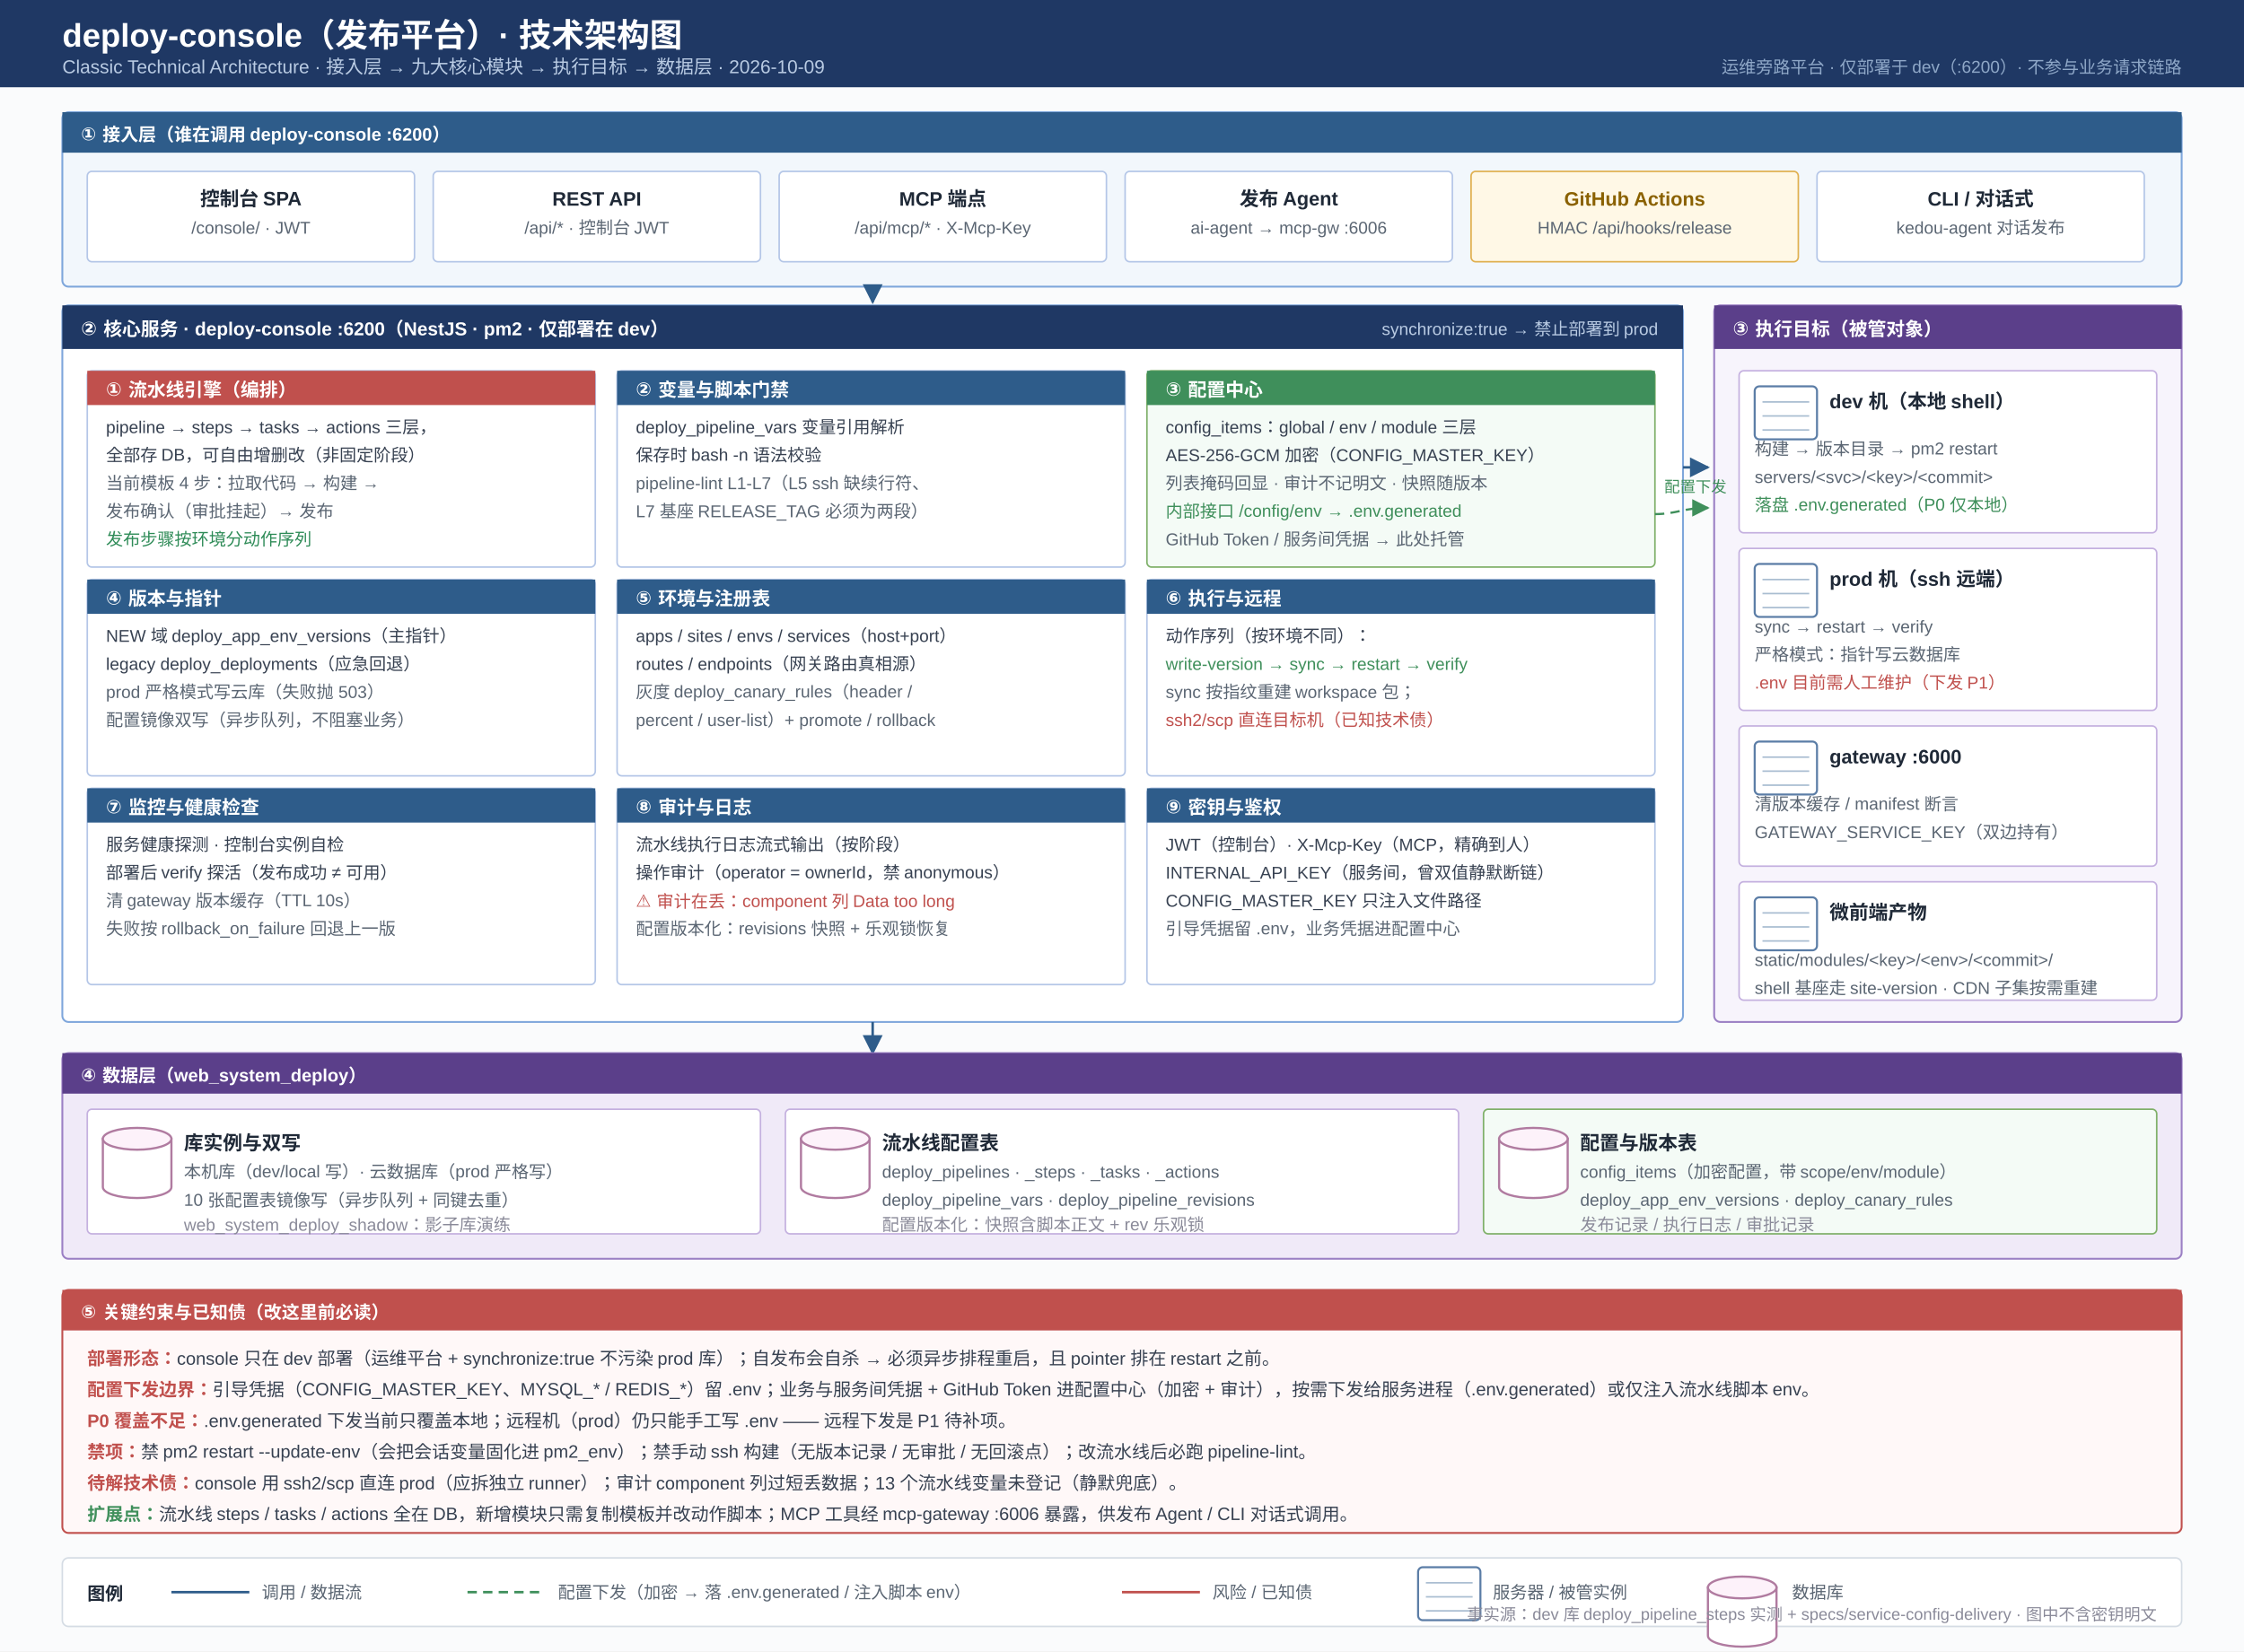
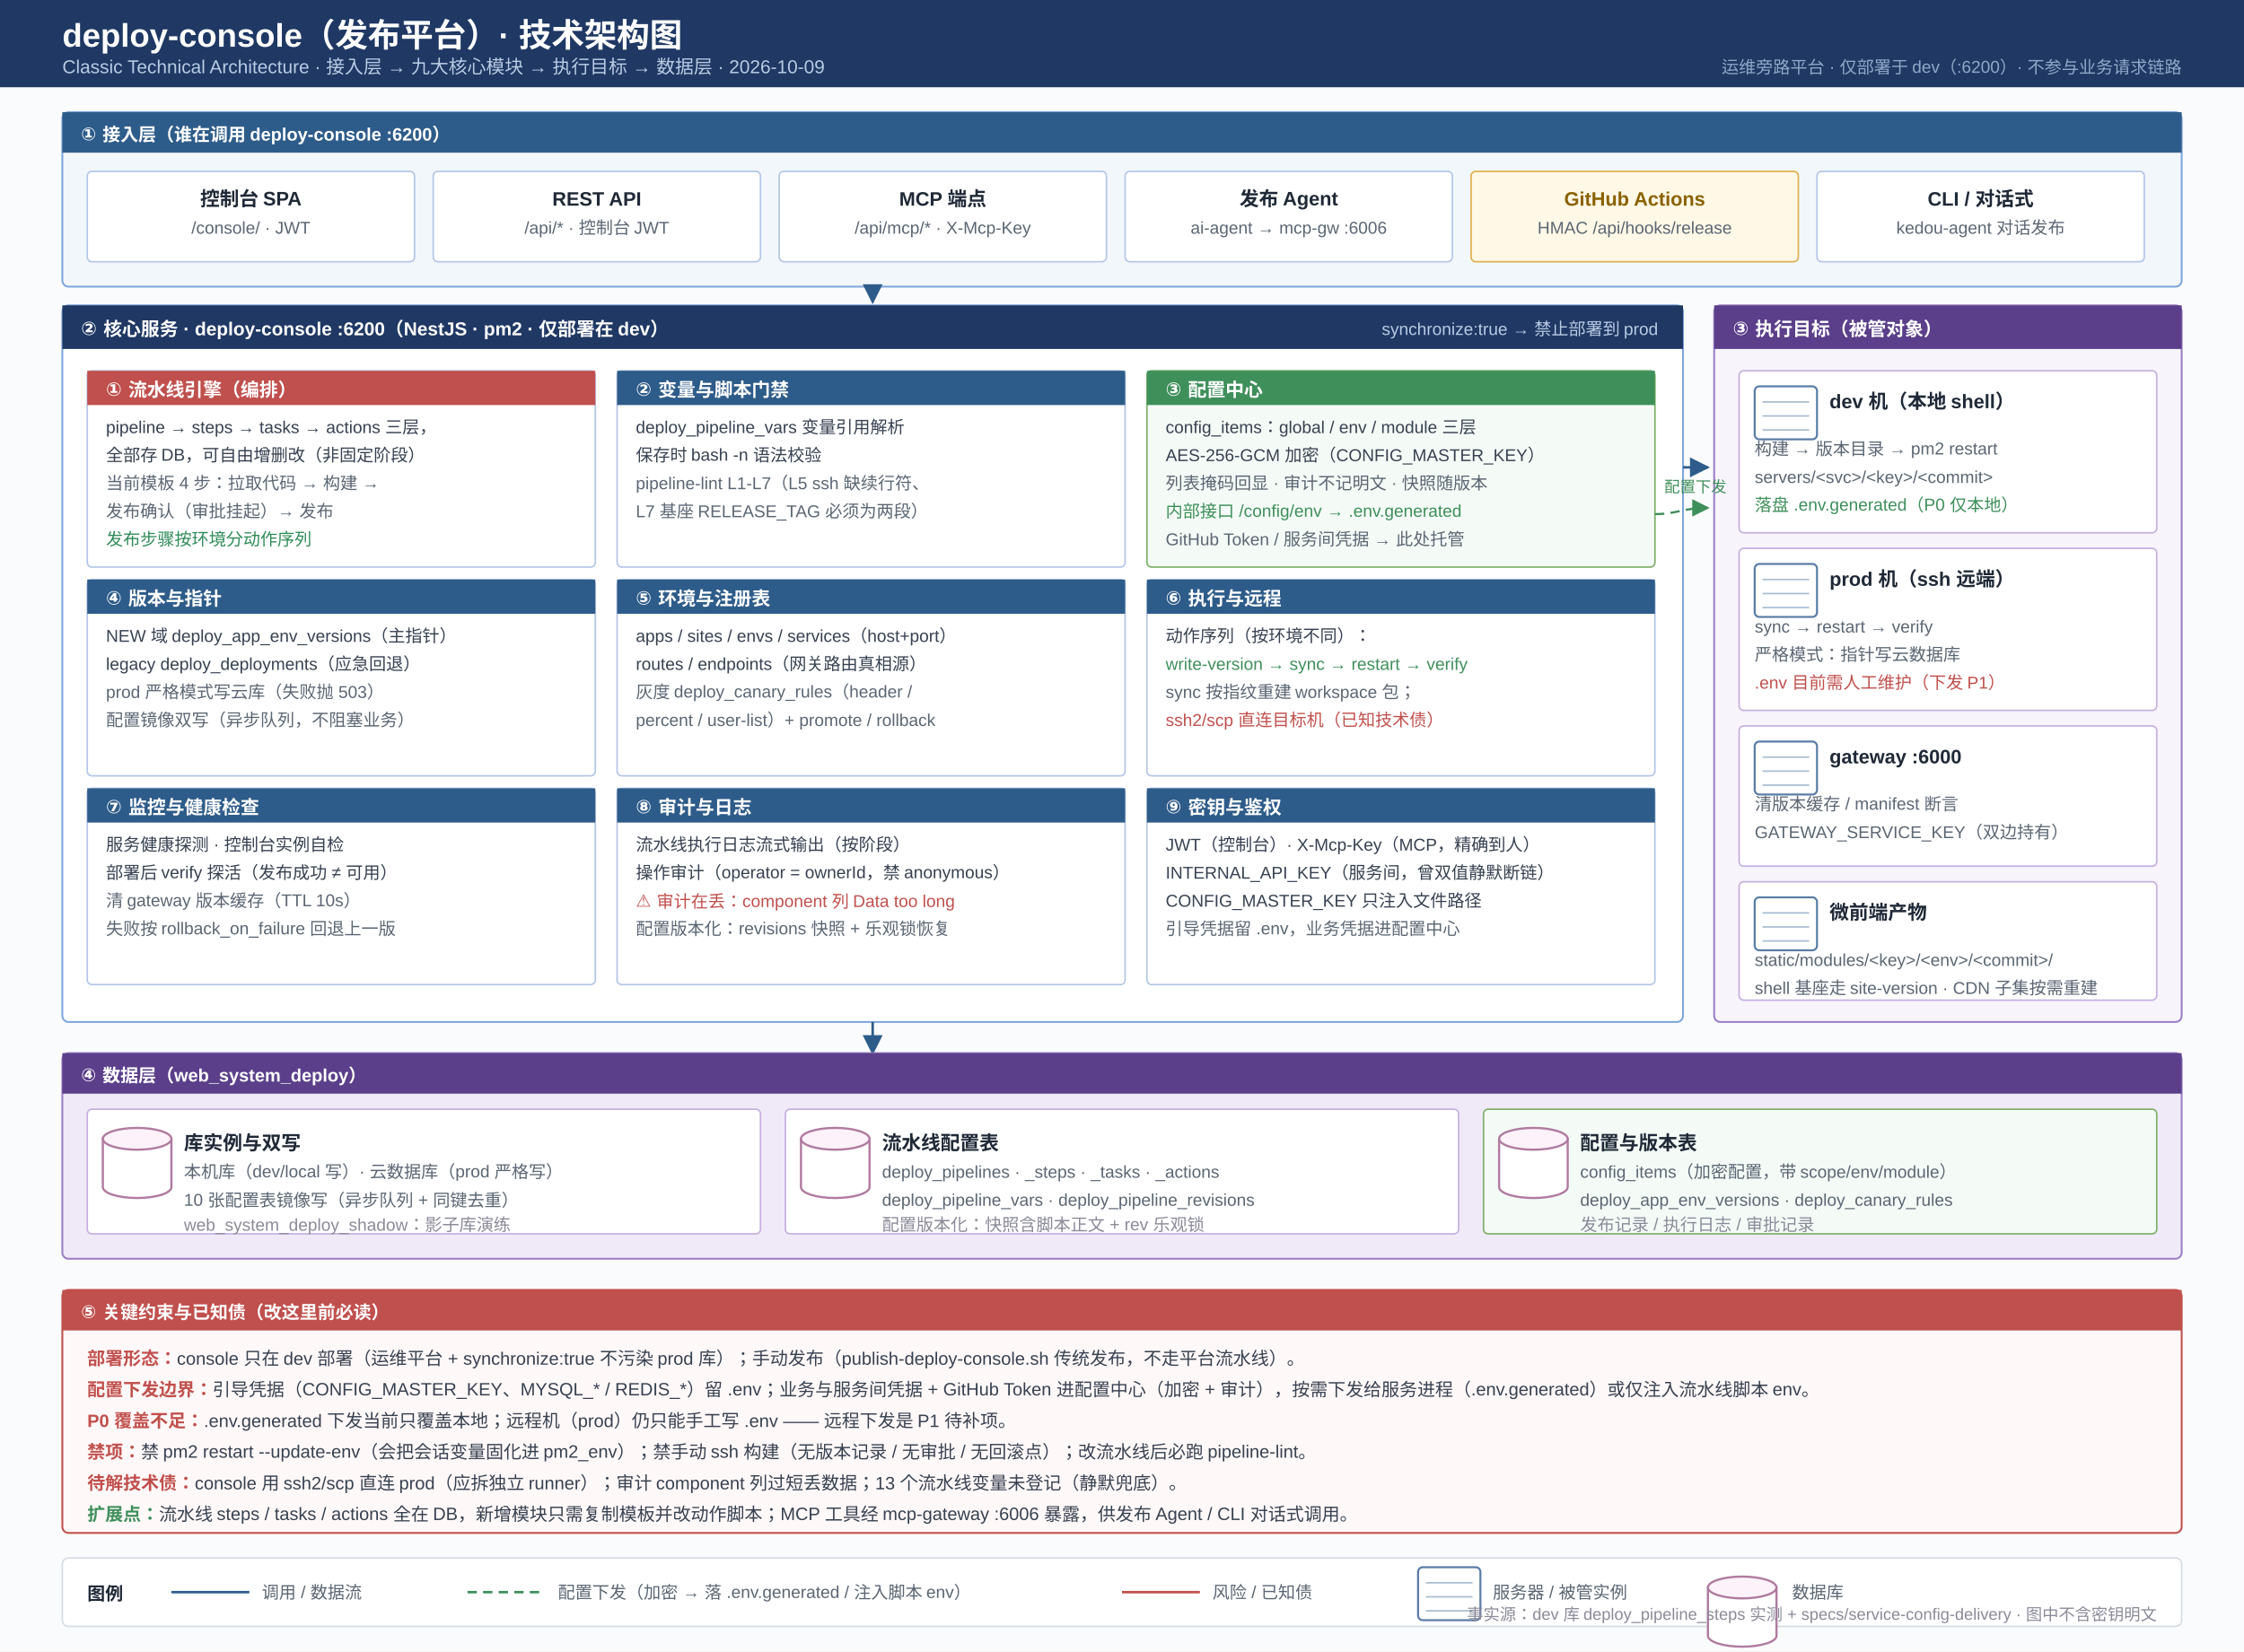
<svg xmlns="http://www.w3.org/2000/svg" width="1440" height="1060" viewBox="0 0 1440 1060" font-family="PingFang SC, Microsoft YaHei, Helvetica Neue, Arial, sans-serif">
  <defs>
    <marker id="dcnArr" viewBox="0 0 10 10" refX="9" refY="5" markerWidth="8" markerHeight="8" orient="auto-start-reverse">
      <path d="M0,0 L10,5 L0,10 z" fill="#2E5C8A" />
    </marker>
    <marker id="dcnArrG" viewBox="0 0 10 10" refX="9" refY="5" markerWidth="8" markerHeight="8" orient="auto-start-reverse">
      <path d="M0,0 L10,5 L0,10 z" fill="#3F8F5B" />
    </marker>
    <marker id="dcnArrR" viewBox="0 0 10 10" refX="9" refY="5" markerWidth="8" markerHeight="8" orient="auto-start-reverse">
      <path d="M0,0 L10,5 L0,10 z" fill="#C0504D" />
    </marker>
    <g id="dcnSrv">
      <rect x="0" y="0" width="40" height="34" rx="3" fill="#FFFFFF" stroke="#5B7DA6" stroke-width="1.3" />
      <line x1="5" y1="10" x2="35" y2="10" stroke="#A9BDD1" stroke-width="1" />
      <line x1="5" y1="19" x2="35" y2="19" stroke="#A9BDD1" stroke-width="1" />
      <line x1="5" y1="28" x2="35" y2="28" stroke="#A9BDD1" stroke-width="1" />
    </g>
    <g id="dcnDb">
      <path d="M0,9 L0,40 A22,7 0 0,0 44,40 L44,9 Z" fill="#FFFFFF" stroke="#B07BA0" stroke-width="1.4" />
      <ellipse cx="22" cy="9" rx="22" ry="7" fill="#FDF2FA" stroke="#B07BA0" stroke-width="1.4" />
    </g>
  </defs>
  <rect width="1440" height="1060" fill="#FAFBFC" />
  <rect x="0" y="0" width="1440" height="56" fill="#1F3864" />
  <text x="40" y="30" font-size="21" font-weight="600" fill="#FFFFFF">deploy-console（发布平台）· 技术架构图</text>
  <text x="40" y="47" font-size="12" fill="#B9CBE3">Classic Technical Architecture · 接入层 → 九大核心模块 → 执行目标 → 数据层 · 2026-10-09</text>
  <text x="1400" y="47" font-size="11" fill="#8FA8C8" text-anchor="end">运维旁路平台 · 仅部署于 dev（:6200）· 不参与业务请求链路</text>
  <rect x="40" y="72" width="1360" height="112" rx="4" fill="#F2F7FC" stroke="#7EA6DB" stroke-width="1.2" />
  <rect x="40" y="72" width="1360" height="26" fill="#2E5C8A" />
  <text x="52" y="90" font-size="11.5" font-weight="600" fill="#FFFFFF">① 接入层（谁在调用 deploy-console :6200）</text>
  <g>
    <rect x="56" y="110" width="210" height="58" rx="3" fill="#FFFFFF" stroke="#B4C6E7" />
    <text x="161" y="132" font-size="12.5" font-weight="600" fill="#1F2937" text-anchor="middle">控制台 SPA</text>
    <text x="161" y="150" font-size="11" fill="#5B6673" text-anchor="middle">/console/ · JWT</text>
    <rect x="278" y="110" width="210" height="58" rx="3" fill="#FFFFFF" stroke="#B4C6E7" />
    <text x="383" y="132" font-size="12.5" font-weight="600" fill="#1F2937" text-anchor="middle">REST API</text>
    <text x="383" y="150" font-size="11" fill="#5B6673" text-anchor="middle">/api/* · 控制台 JWT</text>
    <rect x="500" y="110" width="210" height="58" rx="3" fill="#FFFFFF" stroke="#B4C6E7" />
    <text x="605" y="132" font-size="12.5" font-weight="600" fill="#1F2937" text-anchor="middle">MCP 端点</text>
    <text x="605" y="150" font-size="11" fill="#5B6673" text-anchor="middle">/api/mcp/* · X-Mcp-Key</text>
    <rect x="722" y="110" width="210" height="58" rx="3" fill="#FFFFFF" stroke="#B4C6E7" />
    <text x="827" y="132" font-size="12.5" font-weight="600" fill="#1F2937" text-anchor="middle">发布 Agent</text>
    <text x="827" y="150" font-size="11" fill="#5B6673" text-anchor="middle">ai-agent → mcp-gw :6006</text>
    <rect x="944" y="110" width="210" height="58" rx="3" fill="#FFF8E6" stroke="#E0B050" />
    <text x="1049" y="132" font-size="12.5" font-weight="600" fill="#8A6100" text-anchor="middle">GitHub Actions</text>
    <text x="1049" y="150" font-size="11" fill="#5B6673" text-anchor="middle">HMAC /api/hooks/release</text>
    <rect x="1166" y="110" width="210" height="58" rx="3" fill="#FFFFFF" stroke="#B4C6E7" />
    <text x="1271" y="132" font-size="12.5" font-weight="600" fill="#1F2937" text-anchor="middle">CLI / 对话式</text>
    <text x="1271" y="150" font-size="11" fill="#5B6673" text-anchor="middle">kedou-agent 对话发布</text>
  </g>
  <path d="M560,184 L560,194" stroke="#2E5C8A" stroke-width="1.6" marker-end="url(#dcnArr)" />
  <rect x="40" y="196" width="1040" height="460" rx="4" fill="#FFFFFF" stroke="#7EA6DB" stroke-width="1.2" />
  <rect x="40" y="196" width="1040" height="28" fill="#1F3864" />
  <text x="52" y="215" font-size="12" font-weight="600" fill="#FFFFFF">② 核心服务 · deploy-console :6200（NestJS · pm2 · 仅部署在 dev）</text>
  <text x="1064" y="215" font-size="11" fill="#B9CBE3" text-anchor="end">synchronize:true → 禁止部署到 prod</text>
  <g>
    <rect x="56" y="238" width="326" height="126" rx="3" fill="#FFFFFF" stroke="#B4C6E7" />
    <rect x="56" y="238" width="326" height="22" fill="#C0504D" />
    <text x="68" y="254" font-size="12" font-weight="600" fill="#FFFFFF">① 流水线引擎（编排）</text>
    <text x="68" y="278" font-size="11" fill="#374151">pipeline → steps → tasks → actions 三层，</text>
    <text x="68" y="296" font-size="11" fill="#374151">全部存 DB，可自由增删改（非固定阶段）</text>
    <text x="68" y="314" font-size="11" fill="#5B6673">当前模板 4 步：拉取代码 → 构建 →</text>
    <text x="68" y="332" font-size="11" fill="#5B6673">发布确认（审批挂起）→ 发布</text>
    <text x="68" y="350" font-size="11" fill="#2E8B57">发布步骤按环境分动作序列</text>
    <rect x="396" y="238" width="326" height="126" rx="3" fill="#FFFFFF" stroke="#B4C6E7" />
    <rect x="396" y="238" width="326" height="22" fill="#2E5C8A" />
    <text x="408" y="254" font-size="12" font-weight="600" fill="#FFFFFF">② 变量与脚本门禁</text>
    <text x="408" y="278" font-size="11" fill="#374151">deploy_pipeline_vars 变量引用解析</text>
    <text x="408" y="296" font-size="11" fill="#374151">保存时 bash -n 语法校验</text>
    <text x="408" y="314" font-size="11" fill="#5B6673">pipeline-lint L1-L7（L5 ssh 缺续行符、</text>
    <text x="408" y="332" font-size="11" fill="#5B6673">L7 基座 RELEASE_TAG 必须为两段）</text>
    <rect x="736" y="238" width="326" height="126" rx="3" fill="#F4FBF6" stroke="#7FB069" />
    <rect x="736" y="238" width="326" height="22" fill="#3F8F5B" />
    <text x="748" y="254" font-size="12" font-weight="600" fill="#FFFFFF">③ 配置中心</text>
    <text x="748" y="278" font-size="11" fill="#374151">config_items：global / env / module 三层</text>
    <text x="748" y="296" font-size="11" fill="#374151">AES-256-GCM 加密（CONFIG_MASTER_KEY）</text>
    <text x="748" y="314" font-size="11" fill="#5B6673">列表掩码回显 · 审计不记明文 · 快照随版本</text>
    <text x="748" y="332" font-size="11" fill="#3F8F5B">内部接口 /config/env → .env.generated</text>
    <text x="748" y="350" font-size="11" fill="#5B6673">GitHub Token / 服务间凭据 → 此处托管</text>
  </g>
  <g>
    <rect x="56" y="372" width="326" height="126" rx="3" fill="#FFFFFF" stroke="#B4C6E7" />
    <rect x="56" y="372" width="326" height="22" fill="#2E5C8A" />
    <text x="68" y="388" font-size="12" font-weight="600" fill="#FFFFFF">④ 版本与指针</text>
    <text x="68" y="412" font-size="11" fill="#374151">NEW 域 deploy_app_env_versions（主指针）</text>
    <text x="68" y="430" font-size="11" fill="#374151">legacy deploy_deployments（应急回退）</text>
    <text x="68" y="448" font-size="11" fill="#5B6673">prod 严格模式写云库（失败抛 503）</text>
    <text x="68" y="466" font-size="11" fill="#5B6673">配置镜像双写（异步队列，不阻塞业务）</text>
    <rect x="396" y="372" width="326" height="126" rx="3" fill="#FFFFFF" stroke="#B4C6E7" />
    <rect x="396" y="372" width="326" height="22" fill="#2E5C8A" />
    <text x="408" y="388" font-size="12" font-weight="600" fill="#FFFFFF">⑤ 环境与注册表</text>
    <text x="408" y="412" font-size="11" fill="#374151">apps / sites / envs / services（host+port）</text>
    <text x="408" y="430" font-size="11" fill="#374151">routes / endpoints（网关路由真相源）</text>
    <text x="408" y="448" font-size="11" fill="#5B6673">灰度 deploy_canary_rules（header /</text>
    <text x="408" y="466" font-size="11" fill="#5B6673">percent / user-list）+ promote / rollback</text>
    <rect x="736" y="372" width="326" height="126" rx="3" fill="#FFFFFF" stroke="#B4C6E7" />
    <rect x="736" y="372" width="326" height="22" fill="#2E5C8A" />
    <text x="748" y="388" font-size="12" font-weight="600" fill="#FFFFFF">⑥ 执行与远程</text>
    <text x="748" y="412" font-size="11" fill="#374151">动作序列（按环境不同）：</text>
    <text x="748" y="430" font-size="11" fill="#3F8F5B">write-version → sync → restart → verify</text>
    <text x="748" y="448" font-size="11" fill="#5B6673">sync 按指纹重建 workspace 包；</text>
    <text x="748" y="466" font-size="11" fill="#C0504D">ssh2/scp 直连目标机（已知技术债）</text>
  </g>
  <g>
    <rect x="56" y="506" width="326" height="126" rx="3" fill="#FFFFFF" stroke="#B4C6E7" />
    <rect x="56" y="506" width="326" height="22" fill="#2E5C8A" />
    <text x="68" y="522" font-size="12" font-weight="600" fill="#FFFFFF">⑦ 监控与健康检查</text>
    <text x="68" y="546" font-size="11" fill="#374151">服务健康探测 · 控制台实例自检</text>
    <text x="68" y="564" font-size="11" fill="#374151">部署后 verify 探活（发布成功 ≠ 可用）</text>
    <text x="68" y="582" font-size="11" fill="#5B6673">清 gateway 版本缓存（TTL 10s）</text>
    <text x="68" y="600" font-size="11" fill="#5B6673">失败按 rollback_on_failure 回退上一版</text>
    <rect x="396" y="506" width="326" height="126" rx="3" fill="#FFFFFF" stroke="#B4C6E7" />
    <rect x="396" y="506" width="326" height="22" fill="#2E5C8A" />
    <text x="408" y="522" font-size="12" font-weight="600" fill="#FFFFFF">⑧ 审计与日志</text>
    <text x="408" y="546" font-size="11" fill="#374151">流水线执行日志流式输出（按阶段）</text>
    <text x="408" y="564" font-size="11" fill="#374151">操作审计（operator = ownerId，禁 anonymous）</text>
    <text x="408" y="582" font-size="11" fill="#C0504D">⚠ 审计在丢：component 列 Data too long</text>
    <text x="408" y="600" font-size="11" fill="#5B6673">配置版本化：revisions 快照 + 乐观锁恢复</text>
    <rect x="736" y="506" width="326" height="126" rx="3" fill="#FFFFFF" stroke="#B4C6E7" />
    <rect x="736" y="506" width="326" height="22" fill="#2E5C8A" />
    <text x="748" y="522" font-size="12" font-weight="600" fill="#FFFFFF">⑨ 密钥与鉴权</text>
    <text x="748" y="546" font-size="11" fill="#374151">JWT（控制台）· X-Mcp-Key（MCP，精确到人）</text>
    <text x="748" y="564" font-size="11" fill="#374151">INTERNAL_API_KEY（服务间，曾双值静默断链）</text>
    <text x="748" y="582" font-size="11" fill="#374151">CONFIG_MASTER_KEY 只注入文件路径</text>
    <text x="748" y="600" font-size="11" fill="#5B6673">引导凭据留 .env，业务凭据进配置中心</text>
  </g>
  <rect x="1100" y="196" width="300" height="460" rx="4" fill="#F7F4FC" stroke="#9B7FC4" stroke-width="1.2" />
  <rect x="1100" y="196" width="300" height="28" fill="#5B3F8A" />
  <text x="1112" y="215" font-size="12" font-weight="600" fill="#FFFFFF">③ 执行目标（被管对象）</text>
  <g>
    <rect x="1116" y="238" width="268" height="104" rx="3" fill="#FFFFFF" stroke="#C4B0DF" />
    <use href="#dcnSrv" x="1126" y="248" />
    <text x="1174" y="262" font-size="12.5" font-weight="600" fill="#1F2937">dev 机（本地 shell）</text>
    <text x="1126" y="292" font-size="11" fill="#5B6673">构建 → 版本目录 → pm2 restart</text>
    <text x="1126" y="310" font-size="11" fill="#5B6673">servers/&lt;svc&gt;/&lt;key&gt;/&lt;commit&gt;</text>
    <text x="1126" y="328" font-size="11" fill="#3F8F5B">落盘 .env.generated（P0 仅本地）</text>
    <rect x="1116" y="352" width="268" height="104" rx="3" fill="#FFFFFF" stroke="#C4B0DF" />
    <use href="#dcnSrv" x="1126" y="362" />
    <text x="1174" y="376" font-size="12.5" font-weight="600" fill="#1F2937">prod 机（ssh 远端）</text>
    <text x="1126" y="406" font-size="11" fill="#5B6673">sync → restart → verify</text>
    <text x="1126" y="424" font-size="11" fill="#5B6673">严格模式：指针写云数据库</text>
    <text x="1126" y="442" font-size="11" fill="#C0504D">.env 目前需人工维护（下发 P1）</text>
    <rect x="1116" y="466" width="268" height="90" rx="3" fill="#FFFFFF" stroke="#C4B0DF" />
    <use href="#dcnSrv" x="1126" y="476" />
    <text x="1174" y="490" font-size="12.5" font-weight="600" fill="#1F2937">gateway :6000</text>
    <text x="1126" y="520" font-size="11" fill="#5B6673">清版本缓存 / manifest 断言</text>
    <text x="1126" y="538" font-size="11" fill="#5B6673">GATEWAY_SERVICE_KEY（双边持有）</text>
    <rect x="1116" y="566" width="268" height="76" rx="3" fill="#FFFFFF" stroke="#C4B0DF" />
    <use href="#dcnSrv" x="1126" y="576" />
    <text x="1174" y="590" font-size="12.5" font-weight="600" fill="#1F2937">微前端产物</text>
    <text x="1126" y="620" font-size="11" fill="#5B6673">static/modules/&lt;key&gt;/&lt;env&gt;/&lt;commit&gt;/</text>
    <text x="1126" y="638" font-size="11" fill="#5B6673">shell 基座走 site-version · CDN 子集按需重建</text>
  </g>
  <path d="M1080,300 L1096,300" stroke="#2E5C8A" stroke-width="1.6" marker-end="url(#dcnArr)" />
  <path d="M1062,330 C1076,330 1080,326 1096,326" stroke="#3F8F5B" stroke-width="1.4" stroke-dasharray="6 4" fill="none" marker-end="url(#dcnArrG)" />
  <text x="1088" y="316" font-size="10" fill="#3F8F5B" text-anchor="middle">配置下发</text>
  <path d="M560,656 L560,676" stroke="#2E5C8A" stroke-width="1.6" marker-end="url(#dcnArr)" />
  <rect x="40" y="676" width="1360" height="132" rx="4" fill="#F0EAF8" stroke="#9B7FC4" stroke-width="1.2" />
  <rect x="40" y="676" width="1360" height="26" fill="#5B3F8A" />
  <text x="52" y="694" font-size="11.5" font-weight="600" fill="#FFFFFF">④ 数据层（web_system_deploy）</text>
  <g>
    <rect x="56" y="712" width="432" height="80" rx="3" fill="#FFFFFF" stroke="#C4B0DF" />
    <use href="#dcnDb" x="66" y="722" />
    <text x="118" y="738" font-size="12.5" font-weight="600" fill="#1F2937">库实例与双写</text>
    <text x="118" y="756" font-size="11" fill="#5B6673">本机库（dev/local 写）· 云数据库（prod 严格写）</text>
    <text x="118" y="774" font-size="11" fill="#5B6673">10 张配置表镜像写（异步队列 + 同键去重）</text>
    <text x="118" y="790" font-size="11" fill="#8A8A99">web_system_deploy_shadow：影子库演练</text>
    <rect x="504" y="712" width="432" height="80" rx="3" fill="#FFFFFF" stroke="#C4B0DF" />
    <use href="#dcnDb" x="514" y="722" />
    <text x="566" y="738" font-size="12.5" font-weight="600" fill="#1F2937">流水线配置表</text>
    <text x="566" y="756" font-size="11" fill="#5B6673">deploy_pipelines · _steps · _tasks · _actions</text>
    <text x="566" y="774" font-size="11" fill="#5B6673">deploy_pipeline_vars · deploy_pipeline_revisions</text>
    <text x="566" y="790" font-size="11" fill="#8A8A99">配置版本化：快照含脚本正文 + rev 乐观锁</text>
    <rect x="952" y="712" width="432" height="80" rx="3" fill="#F4FBF6" stroke="#7FB069" />
    <use href="#dcnDb" x="962" y="722" />
    <text x="1014" y="738" font-size="12.5" font-weight="600" fill="#1F2937">配置与版本表</text>
    <text x="1014" y="756" font-size="11" fill="#5B6673">config_items（加密配置，带 scope/env/module）</text>
    <text x="1014" y="774" font-size="11" fill="#5B6673">deploy_app_env_versions · deploy_canary_rules</text>
    <text x="1014" y="790" font-size="11" fill="#8A8A99">发布记录 / 执行日志 / 审批记录</text>
  </g>
  <rect x="40" y="828" width="1360" height="156" rx="4" fill="#FFF8F8" stroke="#C0504D" stroke-width="1.2" />
  <rect x="40" y="828" width="1360" height="26" fill="#C0504D" />
  <text x="52" y="846" font-size="11.5" font-weight="600" fill="#FFFFFF">⑤ 关键约束与已知债（改这里前必读）</text>
  <g font-size="11.5" fill="#374151">
    <text x="56" y="876">
-       <tspan font-weight="600" fill="#C0504D">部署形态：</tspan>console 只在 dev 部署（运维平台 + synchronize:true 不污染 prod 库）；自发布会自杀 → 必须异步排程重启，且 pointer 排在 restart 之前。</text>
+       <tspan font-weight="600" fill="#C0504D">部署形态：</tspan>console 只在 dev 部署（运维平台 + synchronize:true 不污染 prod 库）；手动发布（publish-deploy-console.sh 传统发布，不走平台流水线）。</text>
    <text x="56" y="896">
      <tspan font-weight="600" fill="#C0504D">配置下发边界：</tspan>引导凭据（CONFIG_MASTER_KEY、MYSQL_* / REDIS_*）留 .env；业务与服务间凭据 + GitHub Token 进配置中心（加密 + 审计），按需下发给服务进程（.env.generated）或仅注入流水线脚本 env。</text>
    <text x="56" y="916">
      <tspan font-weight="600" fill="#C0504D">P0 覆盖不足：</tspan>.env.generated 下发当前只覆盖本地；远程机（prod）仍只能手工写 .env —— 远程下发是 P1 待补项。</text>
    <text x="56" y="936">
      <tspan font-weight="600" fill="#C0504D">禁项：</tspan>禁 pm2 restart --update-env（会把会话变量固化进 pm2_env）；禁手动 ssh 构建（无版本记录 / 无审批 / 无回滚点）；改流水线后必跑 pipeline-lint。</text>
    <text x="56" y="956">
      <tspan font-weight="600" fill="#C0504D">待解技术债：</tspan>console 用 ssh2/scp 直连 prod（应拆独立 runner）；审计 component 列过短丢数据；13 个流水线变量未登记（静默兜底）。</text>
    <text x="56" y="976">
      <tspan font-weight="600" fill="#3F8F5B">扩展点：</tspan>流水线 steps / tasks / actions 全在 DB，新增模块只需复制模板并改动作脚本；MCP 工具经 mcp-gateway :6006 暴露，供发布 Agent / CLI 对话式调用。</text>
  </g>
  <rect x="40" y="1000" width="1360" height="44" rx="4" fill="#FFFFFF" stroke="#D5DCE4" />
  <text x="56" y="1027" font-size="11.5" font-weight="600" fill="#1F2937">图例</text>
  <line x1="110" y1="1022" x2="160" y2="1022" stroke="#2E5C8A" stroke-width="1.6" />
  <text x="168" y="1026" font-size="11" fill="#5B6673">调用 / 数据流</text>
  <line x1="300" y1="1022" x2="350" y2="1022" stroke="#3F8F5B" stroke-width="1.6" stroke-dasharray="6 4" />
  <text x="358" y="1026" font-size="11" fill="#5B6673">配置下发（加密 → 落 .env.generated / 注入脚本 env）</text>
  <line x1="720" y1="1022" x2="770" y2="1022" stroke="#C0504D" stroke-width="1.6" />
  <text x="778" y="1026" font-size="11" fill="#5B6673">风险 / 已知债</text>
  <use href="#dcnSrv" x="910" y="1006" />
  <text x="958" y="1026" font-size="11" fill="#5B6673">服务器 / 被管实例</text>
  <use href="#dcnDb" x="1096" y="1010" />
  <text x="1150" y="1026" font-size="11" fill="#5B6673">数据库</text>
  <text x="1384" y="1040" font-size="10.5" fill="#8A8A99" text-anchor="end">事实源：dev 库 deploy_pipeline_steps 实测 + specs/service-config-delivery · 图中不含密钥明文</text>
</svg>
